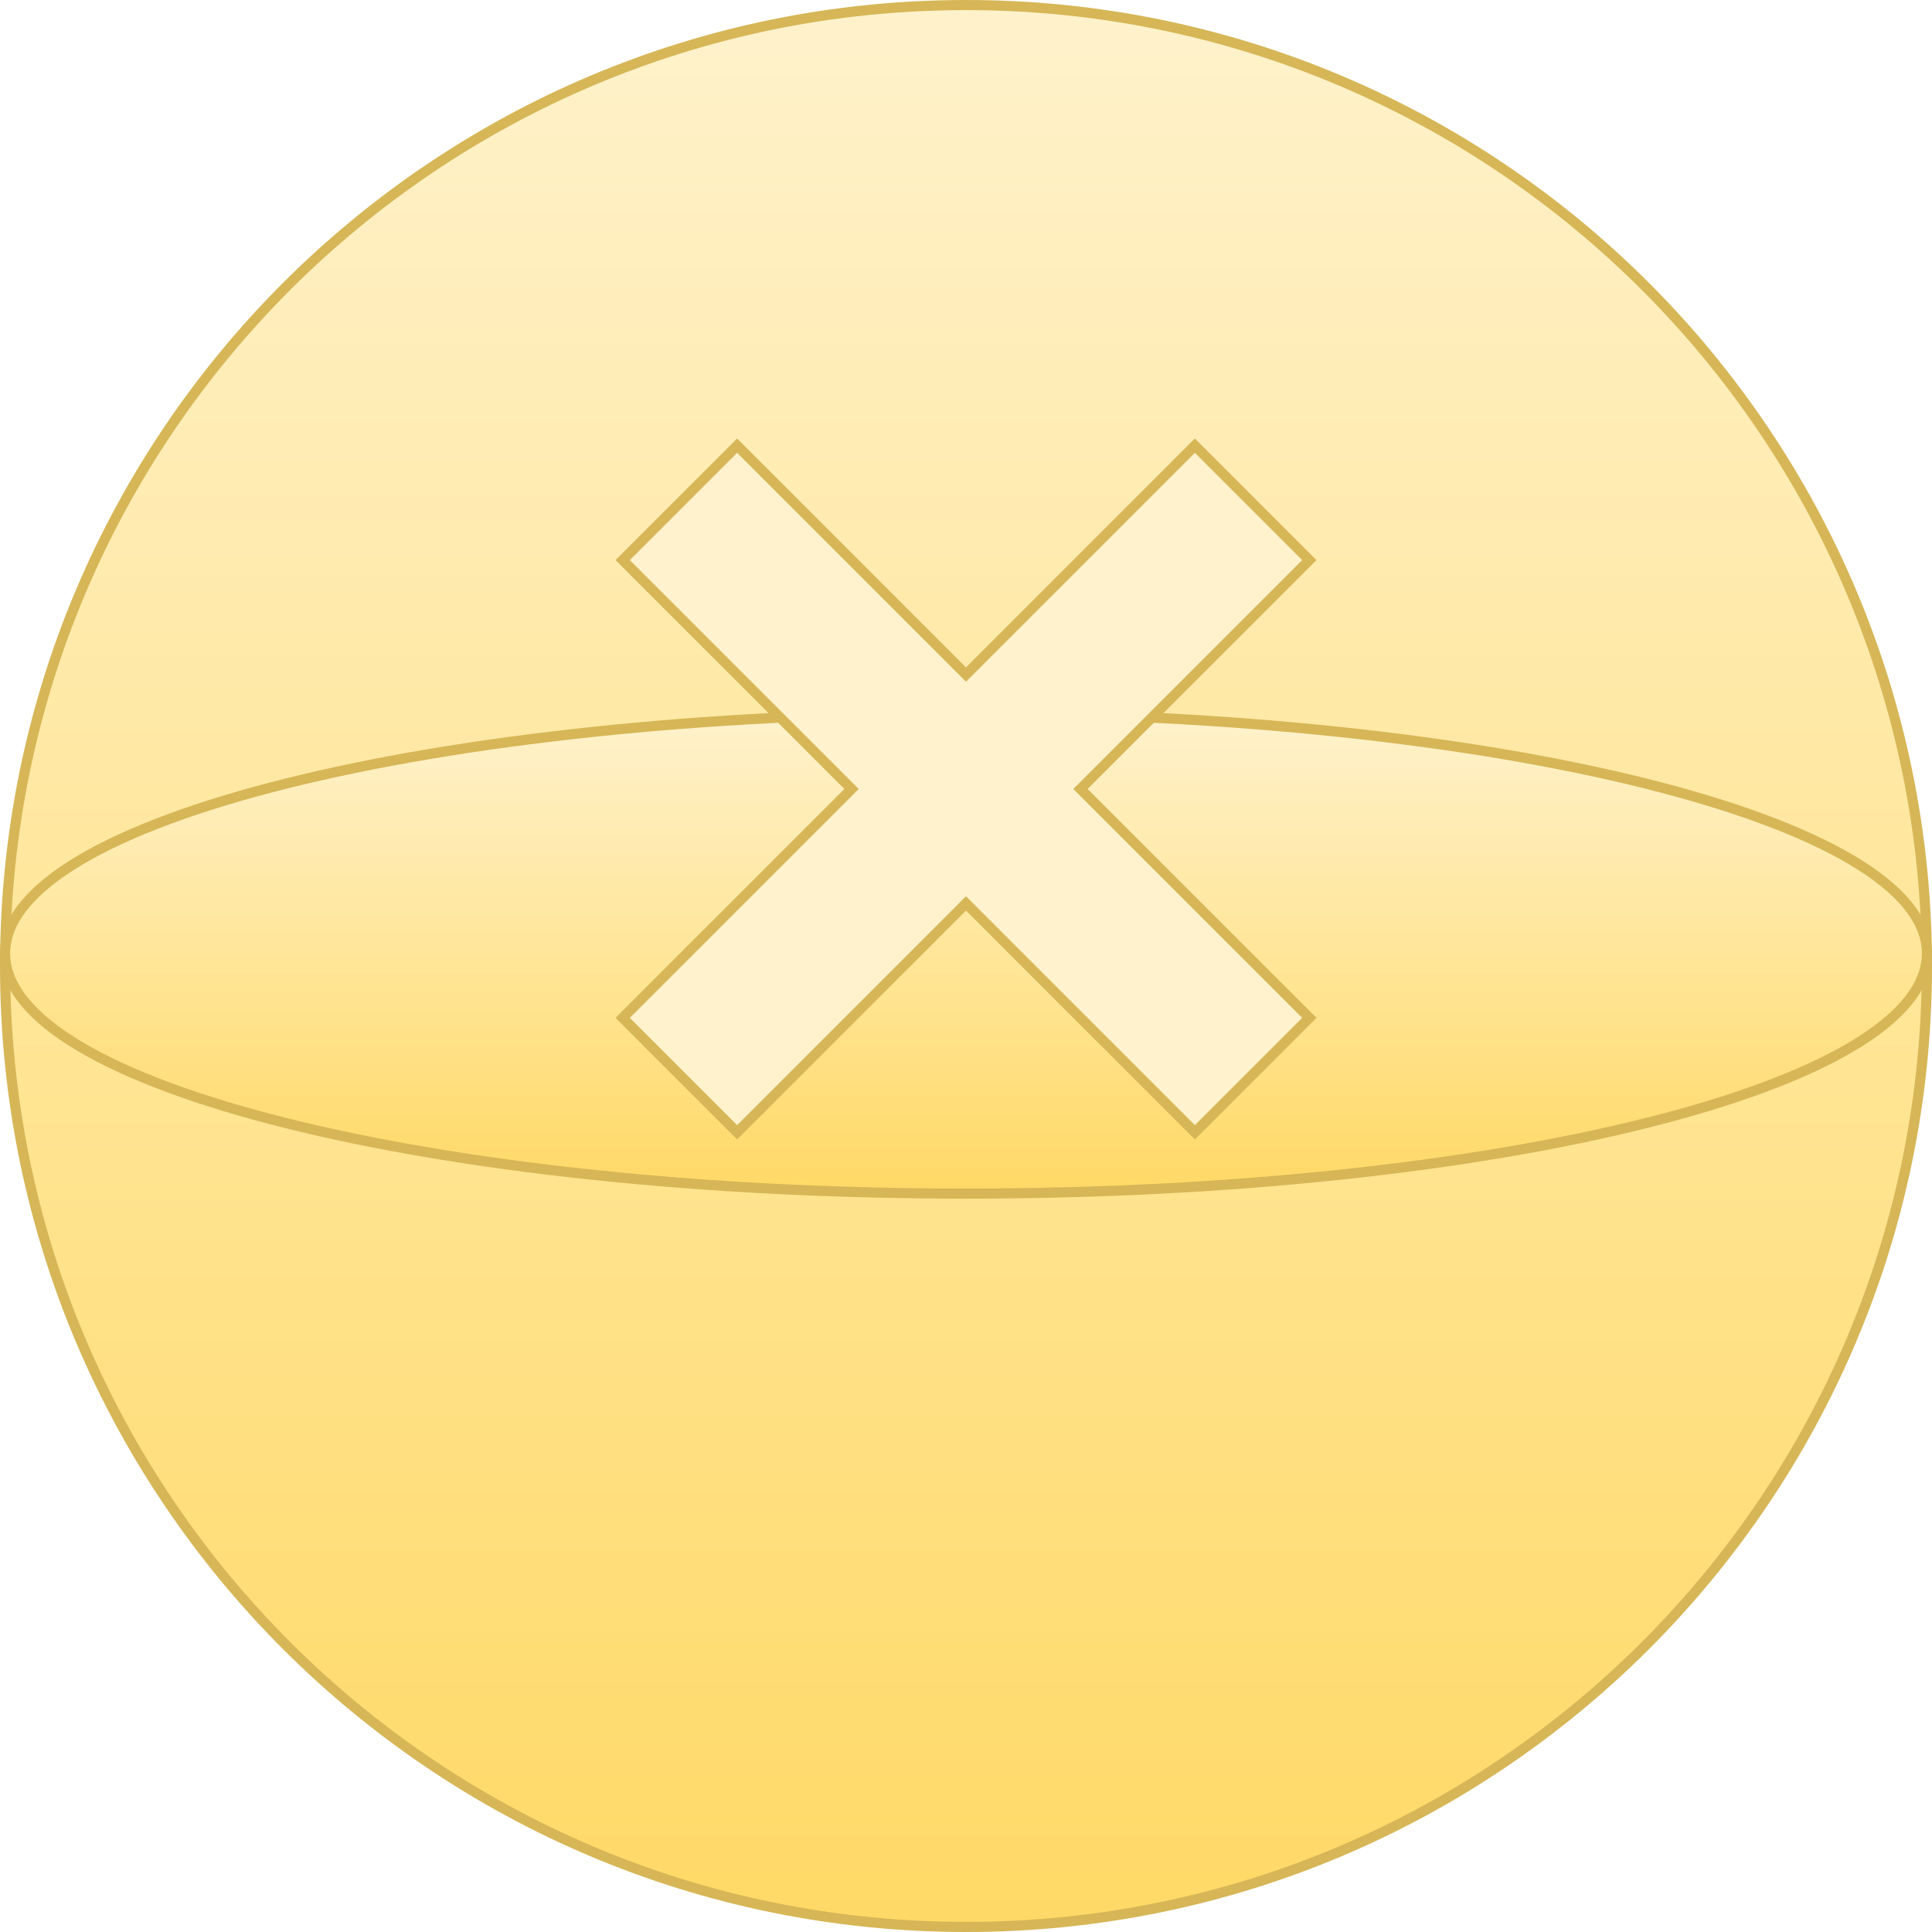
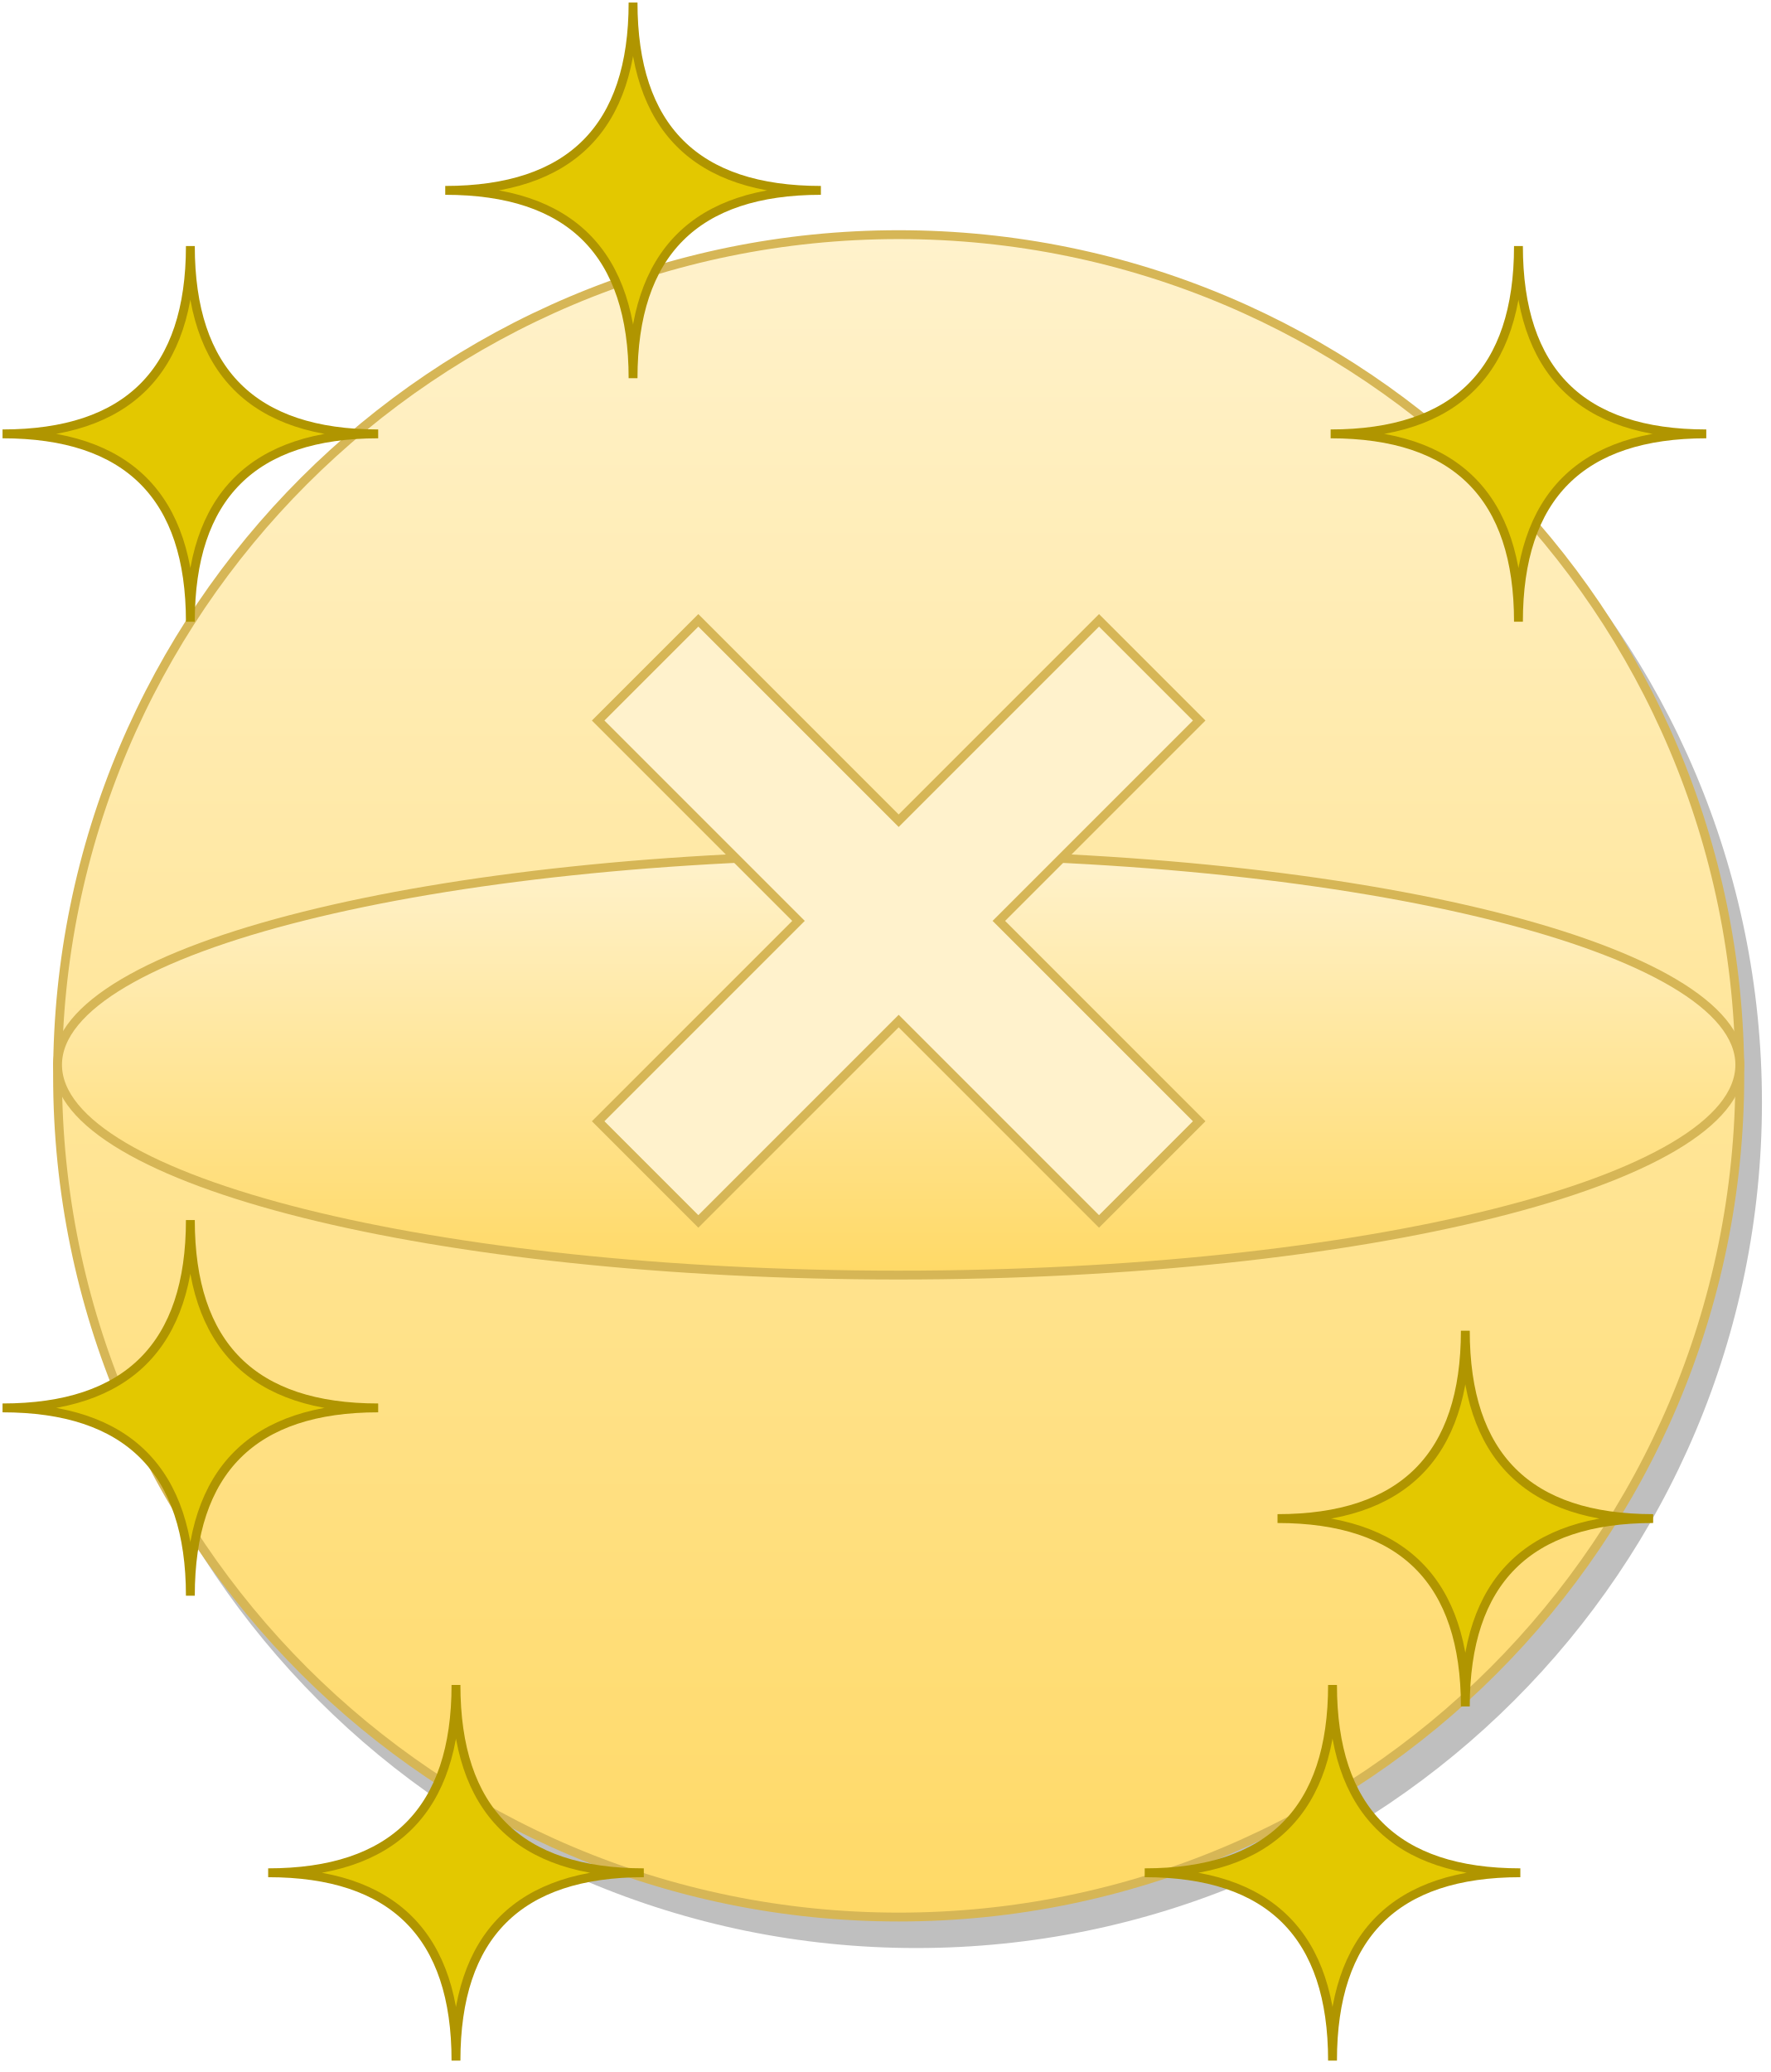
- <svg xmlns="http://www.w3.org/2000/svg" version="1.1" width="191px" height="191px" viewBox="-0.5 -0.5 191 191" content="&lt;mxfile host=&quot;app.diagrams.net&quot; modified=&quot;2023-02-01T14:46:21.077Z&quot; agent=&quot;5.0 (Macintosh; Intel Mac OS X 10_15_7) AppleWebKit/537.36 (KHTML, like Gecko) Chrome/109.0.0.0 Safari/537.36&quot; etag=&quot;JNI5YKjizP7w8jda7FL5&quot; version=&quot;20.0.4&quot; type=&quot;device&quot; pages=&quot;2&quot;&gt;&lt;diagram id=&quot;rjqoV1BqjY0svaJ3a4wY&quot; name=&quot;blue&quot;&gt;zZVNb6MwEIZ/DceuMA6BXJt+XXYPzUpV9+bgAayaDDJOgf76nRQTYEmUVtpq94Jm3hmPPQ+D8fi6aO6NKPPvKEF7gS8bj994QRBHET0PQtsJS8Y7ITNKdhIbhI16Ayf6Tt0rCdUk0SJqq8qpmOBuB4mdaMIYrKdpKerprqXIYCZsEqHn6pOSNndtBdGgP4DK8n5ntlx1kUL0ya6TKhcS65HEbz2+Noi2s4pmDfrArufSrbs7Ez0ezMDOfmTBAq9+pQ/iDTc/w+bR3Lf8x/NV2FV5FXrvGnaHtW1PIDO4L10aGAvNKe5i26f783OxY7c0JYAFWNNSiivEuVvS/uHXA2+2clo+Zt2Lwr3j7Fh7wECGI/EJKsFlKlSFRpCc6zpXFjalSA6Rmj4C0nJb0IY3jExRld1cpqoB2vQ6VVqvUaN5L8SlgDhNSK+swRcYRZZJDNuUImfhjyGff71z8v+OLPuLZP8DkG5ko+Bb+LGZXYRfBHZxGSxdQOXBTAxW1WW8Bq2wCnfk0qlnuLdMytQ/hZv5EV/BV+B2VcJwemFEJ+jHJ+DHn59qcocb+j02+s3x298=&lt;/diagram&gt;&lt;diagram id=&quot;XWp6MGt95ReRCfYqYjzS&quot; name=&quot;gold&quot;&gt;zZVNc4IwEIZ/Dcd2hMiHx1atXjo9eGivkQTINLBMiAX99V0kCIw6asdOe3GSdz+SfXYNFpmm1ULRPHkFxqXljFhlkZnlOIHv428tbBvBs0kjxEqwRrI7YSV23Igjo24E48XAUQNILfKhGEKW8VAPNKoUlEO3COTw1JzG/EhYhVQeq++C6cSU5fidvuQiTtqTbW/SWFLaOptKioQyKHsSmVtkqgB0s0qrKZc1u5ZLE/dyxnq4mOKZvirgLfB5Vn4Ey8mTTRe7gMrswWT5onJjCjaX1duWQKxgkxs3rjSvTnGn69Z9dHwv+1AtTgmHlGu1RReTyPFNyLZFaPZlx9ueGC3ps25FanocH3J3GHBhSNxAxblMBbPgCOLmuUyE5quchrWlxD8BaolO8cCZjUta5M1cRqLieOhzJKScggS1T0SiKHLCEPVCK/jkPQvz1p7roSVWlAmkOYhiE6+2nW3MoAFnW3/clb+jTu5I/Z9DNqPuXznpY//R/SXo48vQ8eHK62WooCguo1egqRaQ4Xbs/qgVd8dtsrju4KEhB6o9/sEJ/MHtE4/b7mXf23qfRzL/Bg==&lt;/diagram&gt;&lt;/mxfile&gt;">
+ <svg xmlns="http://www.w3.org/2000/svg" version="1.1" width="200px" height="234px" viewBox="-0.5 -0.5 200 234" content="&lt;mxfile host=&quot;app.diagrams.net&quot; modified=&quot;2023-02-04T08:19:43.777Z&quot; agent=&quot;5.0 (Macintosh; Intel Mac OS X 10_15_7) AppleWebKit/537.36 (KHTML, like Gecko) Chrome/109.0.0.0 Safari/537.36&quot; etag=&quot;rCC4WQkldGyuSCnwqfTy&quot; version=&quot;20.8.16&quot; type=&quot;device&quot; pages=&quot;18&quot;&gt;&lt;diagram id=&quot;6k0z0LtdKyUJB5cvUbca&quot; name=&quot;DB&quot;&gt;3VjLctowFP0aLdOxMbblpUxM2mmyKZO2W4EVW42wqBCvfH0lW7IRr9CEdmhnGOb66Oq+dSwAwWC6vhN4Vj7wnDDQ8/I1CG5BrwdhqL41sGmAMIQNUAiaN5DfASP6QgzoGXRBczJ3FCXnTNKZC054VZGJdDAsBF+5ak+cuV5nuCB7wGiC2T76jeayNGn14g7/SGhRWs9+lDQrU2yVTSbzEud8tQUFGQgGgnPZSNP1gDBdO1uXZt/wyGobmCCVPGfDfQo/vzym8Ov3WZLPF15vOX64Mc2Yy41NmOQqf/PIhSx5wSvMsg5NBV9UOdFWPfXU6dxzPlOgr8AfRMqNaSZeSK6gUk6ZWSVVjnRr1GPFK9IgQ8qYMbmfmUl2zhdiQk6kY4ZNYlEQeUIvavR0rlsOTN3uCJ8SKTZKQRCGJV26s4DNSBWtXld1JZjC/0YTTNRLzBbGE8gCAHsADWpBfXwjoMAspZ5FUiOkVjlRsxkxlX46FkoqZF3SXeRGeTzH1qfbt+8FWQgSD8ADJiyS06Uzf9HPBTfrneTsmM9wdXDLGE+ei3o4byaccQECpCtfUUkxO2wyiwFSOSAtwAzAtnKqj40f17eC64AtunN23JOxKqkkoxmuJ3al2NE9BZjRolIyI0/y1NAviZBkfXJM7WpoqMZwrQ/N86pjLt/SUbnFWlbv4pOd/F/0Ep1JL/FV0Ut0jF5eObuvURBqaapvdSKr4/1FCjoZh9obpiC8iIXrOu1BvHPa4zNPu+/9qeMev+FFdskpeq2Pb9574kWmTQxGIzvHiRWGu+bQ0dhjkPRBmmon2u3w8cv9tQ1bmFzdsNlfCFvTRtYfdEH3hyZL9Ls98VtKsT2xc9myDVQ3Yk+1JcJTXVQzc2fedt4361m9BQ19K/WPhNJeWkKAMpCgQwk31hNrHdlw21CGbpTKoA0XBtdTC5BBraCal0UgCbXToyH5WqGxaRL369giABFIb+sh8EF6LKlzqtrXCnDQNajjhX+lUH1dAYjsxqxmnSFAoUWg1UmP68TvqOoOsSkCki57zaXgz2TQXOHtFe5J3d92oB2W02RG1Q93ZOApzfP6QnmILF06vQBB9gKXIANvnyD74YUIUj12/xvUa1t/vgTZLw==&lt;/diagram&gt;&lt;diagram id=&quot;XWp6MGt95ReRCfYqYjzS&quot; name=&quot;gold&quot;&gt;7Zhbb5swGIZ/TS47BRzAXC5p11baQVukreudAwasOZgZZ5D++plgA15oQyfSg5pcRPb7+YDf57M5TMBiXV5ylCWfWIjpxJ6G5QScT2wbQkf+V8K2FhwH1kLMSVhLVissyR1W4lSpGxLi3GgoGKOCZKYYsDTFgTA0xDkrzGYRo+asGYrxnrAMEN1Xf5BQJGpZttfqV5jEiZ7Zcv06ska6sVpJnqCQFR0JXEzAgjMm6tK6XGBaead9qft9uCfaXBjHqRjU4Qv0cFrcwCv/vYUu7yCi6Zka5Q+iG7VgdbFiqx2IOdtk+5PpnpgLXPahQCs9QrtamSWYrbHgW9lO9bI9ZdBWW6jqReu35Sst6XhtT5WIFOO4Gbu1QRaUE49wxT7sihxFpqCszIuECLzMUFBFCrkJpJaItZzw3JJFlGd1XkakxHLSeUQoXTDK+G4gEEWRHQRSzwVnv3AnEror13FlJOYoJNJ4o1fou1Wsyapqrh5KD0H/F90+okMIGnF0BGBEBOM6PrrJKu+9gWk/8945RzJ9dth0mW9ZVQw4y/PD1nMmkCAsldWZ818oRre71Dci49QBjasd/2GP/XCEjIfXtz+LW/xtvvqcXtPvvz/6X/0hR7E2Py+ICJJHuX/WZz8GAZSHaI/986nv7CIRM3bBdPdrsPSc/sNI3b8LejCAHgzgWBgGHDxvAINlPTsI522D0KM45tPRs2NxT1iqLrOZgcUC+3fvJ8XinbB07NVUep6pnpQKPFGputj+y8Iy4P3u1WF5eF/Y5sbwjwZAVttPGrtY57sQuPgL&lt;/diagram&gt;&lt;diagram id=&quot;lGsL9giuVpwTiS2bFU5e&quot; name=&quot;silver&quot;&gt;5ZjNbqMwFIWfJsuOAEOA5SRN2mrUFVW7dsCAW8DIOAX69GPADhCYCRklkyoBCdnn+gefz+ZKzMAyLh4oTMNn4qFopileMQP3M02zLIM/K6FsBMOwGiGg2GsktRUc/IWEqAh1iz2U9RoyQiKG077okiRBLutpkFKS95v5JOrPmsIADQTHhdFQfcMeC8WyNLPVHxEOQjmzOrebSAxlY7GSLIQeyTsSWM3AkhLCmlJcLFFUeSd9afqt/xDdvRhFCZvSoXxJHl9/OqsyfCebV3UdvG2MOzHKJ4y2YsHiZVkpHQgo2abDyWRPRBkqxlDAjRyhXS3fJYjEiNGStxO9NFMYVEoLRT1v/VZtoYVdr6UIBeNgN3ZrAy8IJ45wRTvsCh+Fb0FeWeQhZshJoVtFcn4IuBaymE94r/IizNJmX/q4QHzShY+jaEkiQuuBgG9UN9czRskH6kTm9cUjAYUe5sZ3Ypv6rnrJXVXNNaT0V+j76IaILocAnBDBaR0/ucli35sTt71u/jDOZLp+2HS+39Kq6FKSZYetp4RBhknCq7rxTyh80sPQXOfAUMgE1fsagZ3bHS7WCBbrBCfB/vX1AhVcOtT7eKbB+ukzepryiZZQshwzNzyKyt0YFgRcS1HGsCwU26gje1iU+tphGckKg9xxREIYYwBGGIBzMZiQEK6bARcuzWBCRrguBrr27c7BEQniShioev8c6MMs/V8JGLdGgA/WJ2BdmMD85gjY9vciYN4cgb1MYJ8NAK+2fyTqWOe3Dlj9Bg==&lt;/diagram&gt;&lt;diagram id=&quot;CKwYreUDkkmWpArTMo3f&quot; name=&quot;bronze&quot;&gt;7ZhBb5swGIZ/DcdOYEOBa0K2XqpViqYdJxcMWIWYGqeQ/foZsAkWRKRSSDs1OUT2a/szfp/PGDDgOq9/MFSkjzTCmQHMqDZgYADgeY74b4RDJziO1wkJI1EnWUdhS/5iKZpS3ZMIl1pHTmnGSaGLId3tcMg1DTFGK71bTDN91gIleCRsQ5SN1d8k4qlcFnCP+gMmSapmtu79riVHqrNcSZmiiFYDCW4MuGaU8q6U12ucNd4pX7px30+09hfG8I6fMyB4rX/9fGFPf9IgeX3kDxua7O9klDeU7eWC5cXyg3IgYXRfyG6YcVxP+Y6eVXdzfF1Wv1qRJZjmmLOD6CIDAVcOOSgLZb06+m35UksHXgNTikgyTvrYRxtEQTrxDlfAvCsiikhBUVlVKeF4W6CwaanEJhBaynMxYWCJIiqLLi9jUmMx6SomWbamGWVtIBjHYQQ8oZec0Rc8aIlc/1ksEa4ShiIi3NRGIadt67OqmeskpSGN03kwRjSHoBcvjgBeEMFlHb+4yTLv3TPT3na/OQuZbs+bLvKtaIoho2U5bz2jHHFCd6JqOxMoTARNNIViFbhma3dMNQxm+1sCQ60OKO1uBHu3B1y8CSzeUjvBOR9KWREepu+icjeFBcPQ6+4uIyym71wXi9odExjgBAa4FIb7G4b2cP5wEO7XBqGiOPpT04dj8W5Ymii2rWGx4PhUvyoW/4ZlYK+iMvGsdVUq6hXni2OxgP/JuJzxPvy/cZnZGUDfGv5iBET1+LGjbRt8MYKbfw==&lt;/diagram&gt;&lt;diagram id=&quot;rjqoV1BqjY0svaJ3a4wY&quot; name=&quot;blue&quot;&gt;xZVNU4MwEIZ/Dcc6QEpLr63aXvQgzjh6S8kCGUOXCamAv94goRRBq6MdL0z23XxsnncBi6zSci1pltwgA2G5Nistcmm5ru97+lkLVSN4nt8IseSskZxOCPgrGNE26p4zyHsTFaJQPOuLIe52EKqeRqXEoj8tQtE/NaMxDIQgpGKoPnCmEnMtd97pG+Bx0p7szBZNJqXtZHOTPKEMiyOJXFlkJRFVM0rLFYiaXculWXf9SfZQmISd+s6CKU6eog19xeDeK+/kuiK3jxPjzgsVe3NhU6yqWgKxxH1mkeWhfkcHw8NNPS8gFZRj1tBtu2N3e901gCkoWel5ZhUhBlj1IS46/s7CaMkx+1akxvP4sHeHRQ8MmR9Qck9T0rvoltTBski4giCjYZ0p9EuhtUSlwpCjedb0acRL0IcuIy7ECgXK940Io+BHYc1bSXyGo8ws9GEbnXbiS6M/2jO04f8wO3+I+RdU7XNQNc08dy+873Xz1DsT5elpyhpFVg9DiXl+mrVERRXHnQ511QP2W4exyB5j79hzsoCzd3TZ/nr635X5iBX+iBP+z/tdh92H/T139HckV28=&lt;/diagram&gt;&lt;diagram id=&quot;fC48v9V5CZhPpXk4-Rxh&quot; name=&quot;violet&quot;&gt;xZVNc5swEIZ/Dcd2DOLL19hOe/H04E5zVmEBjQWrEXLA/fVdjAgQnDqeaVoOjPTuald6dhEO25TtF81VsccUpOOt0tZhW8fz4jigdyeceyEI4l7ItUh7yR2Fg/gFVlxZ9SRSqGeOBlEaoeZiglUFiZlpXGts5m4ZynlWxXNYCIeEy6X6JFJT2GN50ah/BZEXQ2Y3XPeWkg/O9iR1wVNsJhLbOWyjEU0/KtsNyI7dwKVf9/iG9WVjGirzngXPsA382D8+ft8X6ps67n7snz7ZKM9cnuyB7WbNeSCQazypZbJhJWgD7bVS8J9DhPG01CWAJRh9Jj+7ijEL6Pxq3oy83bXViinrQeS2xvlL7BEDDSyJO6h4t6lQFGpBmjw0hTBwUDzpLA19BKQVpqSEW5eGvFZ9X2aiBUr6kAkpNyhRXwKxKAxXMSe9NhqPMLH4zNsGUWcZOqeLl2FlJk7Z5SF9WaE/Fvx12Zbl+X/42V/Efz/tfwbY9nvkfQ7e1/B+8EHA/dvAqQdVN0w01vVt7BoNNwIrmtKuF2UANw0gulaGdRgxHn4E7nb4Ac1vm+gK/fgK/Pj+bqfpeL1fbJN/JNv9Bg==&lt;/diagram&gt;&lt;diagram id=&quot;aSIvXRFUzzWETJZab6ju&quot; name=&quot;red&quot;&gt;zZVRb5swEMc/DY+bCA6J+9im2SZNnbRG06S9OfYB3gyHjDPIPv2OYAqUdGmlVRsPyP6dfbb//8MEbJM3760osztUYIIoVE3AboMo4jymdwuOHYhj3oHUatWhxQB2+hd4GHp60AqqyUCHaJwup1BiUYB0EyasxXo6LEEzXbUUKczATgozp1+1cpk/VrQe+AfQadavvFhddZFc9IP9SapMKKxHiG0DtrGIrmvlzQZMq12vSzfv3RPRh41ZKNxzJnyT91+293yPn1DcqeT68/ePhzc+y09hDv7AfrPu2CuQWjyU88X6mWAdNOesEPs+w3BaqhLAHJw90jg/izEv0PFRvx70Xlx5lo217qHwHqcPuQcZqOGVeIEq0WVVKAuVIHVu6kw72JVCtpGaPgJimctpwdsFNUVVdnWZ6AZo0ZtEG7NBg/aUiCkehmtGvHIWf8Aoch2H4TJsZ2DhRjw5PcTnpvzR48dOzR35d4qzv6j4fyywL/F19DZ+Xo0v41cSfHlZcLqwyrYpLVbVZdktOuE0FtSlXc9sSLgEKc/ZsOfxMm5tSK1QGiZWgFjtV6vXsKLp/0fTy2d9xhl+xhj+8i+BusNtf4qNfpls+xs=&lt;/diagram&gt;&lt;diagram id=&quot;frNSnTapbKEbRqevmbv5&quot; name=&quot;capsule-system&quot;&gt;3Zldc6IwFIZ/jZftQAIIt7Xd7s5sp93xYvc2QoSMSJgYK/bXbwJBTaSjnVFiwRmFN+HreU8OOTiCk2X1zFCZvdAE5yPgJNUIPo4ACENffEth2wiBq4SUkaSR3L0wJR9YiY5S1yTBK60jpzTnpNTFmBYFjrmmIcboRu82p7l+1hKl+EiYxig/Vv+ShGfqtsB4r//EJM3aM7tB1LQsUdtZ3ckqQwndHEjwaQQnjFLerC2rCc4lu5ZLs9+PT1p3F8Zwwc/ZIRUsf1XRn+wuQ28fby9O/O/hDjZHeUf5Wt2wuli+bQmI6y7laryeiZ+HTUY4npYoltpGeC60jC9zseWK1RldFwlOfs92AooXKZPq65rnpMBKTxBbvIrDEC4jw7l3fF0EtSp7MsoRJ7SQgtjccZRtc5LnE5pTVl8rnPvyI3Va8AO9WeTOnNEFPmgJ6kW0HONUhN8x47g6kBTeZ0yXmLOt6KJaoa+sVrEO2yDe7CPHDZWWHUZNuyNS0Zrujr03VKwoT7/gr3faX9Y4poCesNfgjWEcOk4X1wcn8usWwwmnXi7EOzJ4ex28QQdv71q4g9O4xVFE7jpjJN1unIMI3Psa+Q7wIPKPwYPwWuTBBcmjVdk8SuakkgNDt0JHW1CZ0cwc9VW7LjEYXH0wBB2WBB1jYSde3JJxb5Z8hjtlKCFYQz6rP9ceIR7UzfDAsRten4kp7MWLzifBpF4Ml9SwucJD17WNOhou6tBA7VtG3aa8AbL23BsLa9cdLmszhUDbrPuZzVjJIZ7BOrTN+owS+Juy9hyDdWSb9Rnl6HdlbeYQ63HtD5e1MbsG1vP1Jev+22INx57O2vo8pJ+y0kpcG/Nr0PH+sF/Wwy0bffPZOLbNerh1o2e8p7Vey7TnHyLrsc7a9jQEDLdshLeGerhV4+796dVRi839X7J128H/2vDpPw==&lt;/diagram&gt;&lt;diagram id=&quot;m3NwgbQZKI16jDIMOSJP&quot; name=&quot;squid&quot;&gt;7ZhBk5sgGIZ/jcc4AlHjsZtutjM72Z02ne5Ob1SJ0hJxCdZsf30xYtSoiRcz2ZlwcOQFPuR9AEUDzTe7B4GTaMkDwgxoBTsDfTYgdKCrrrnwXgj2TAuhoEEhgUpY0X9Ei5ZWUxqQbaOi5JxJmjRFn8cx8WVDw0LwrFltzVmz1wSHpCWsfMza6gsNZFSos3JYuf6F0DAqewaOV5RscFlZj2Qb4YBnNQndG2guOJfF3WY3Jyz3rvSlaLfoKT08mCCxHNLAdz59e/GfcDhhT4/Ln8uUZT8mOspfzFI9YP2w8r10IBQ8TQx0d3h+oDLtzstIREiy60KDf5URq9GrWUP4hkjxrurpVtCbFu30jAGONjCr/AelqVHdewhNW5PX1MND9MoYdaO96fZpQR4f3ogL0q9vi1fx/Xf0LJ+H+CQFxXGY5+6yiEqySrCfF2VqXSgtkhumzVtTxuaccbFviBZwAS1L6YJLLCmPlTzxcmErBf9Dyqoxj/Pgax7LWuv1Pild2SwxjUmuF9HSOCCB7vMMvZOT4xhpPzq7QW5S5mvk3E5w1kjY4HlsTZuugtxFWCGnwcqGpud6tdQiZ3eQc8cCh27gehcZMpvLDFjtZda5P461Odo3WH2w3Nm1wXJvsPpgOZYJvOuiNbvR6qM1Babjtd9Y10LOO09ORVHHmAEfjDU6ezjHfo+2IIA59awqgdYnw6xWCluGI9A2HHojGV6eGD+048g65/jpj7TLOj7gVDTYcbxNivP7mu7y3ex4qyrSJSf/1PROoHDMjtMNcDp2GGcs+wecbj6u/VN4/DIe1XKVrX7F7Mtq/7PQ/X8=&lt;/diagram&gt;&lt;diagram id=&quot;usMbrqfgOCgkokWfYSIB&quot; name=&quot;octpus&quot;&gt;5Zddb5swFIZ/DZeJDA5ft6NpKlXVJmXtpN25wQS3xkbGBbJfPxPsxJRNaiXSItUXkf2eY4Of17EODkyKdiNQmd/xFFPHA2nrwCvH8/wgUr+dcNACdHthL0jaS5awJX+wFoFWX0iKq0Gi5JxKUg7FHWcM7+RAQ0LwZpiWcTp8aon2eCRsd4iO1V8klXmvRl541m8w2efmyW4Q95ECmWS9kypHKW8sCa4dmAjOZd8r2gTTjp3h0s+7/k/09GICM/mWCUkdP/5k6w2l8KGWj9/Z74guYL9KjeiL3rB+WXkwBNQqCrYafGtyIvG2RLsu0ii7lZbLgqqRq7oZoTThlIvjPBggALJM6ZUU/BmbCOOsWyvjTFrJ2bF1yYZSt+J4i3rXNRYSt5akt7zBvMBSHFSKjq4CjV+fP8+Mm7ObvpZyy0ioNaTPz/608hmx6mjK7yC+mhtxwSWShDMlL2JwCQuimVngfzkLfHdmFgQztuAiBsCZGeDNzYATcTDRrRO+Ig7GxF3wD+TxBMjxw/bp7vY+rO5/8Oj2BtaLA164EyK3juvxwlDlj0SEYTEdQN97BRCCpQ+sBkc8TW1n4/TiC+Gc8gR/AM5VFI9xfi7BKYs/VJV9+Z2RFqfjS6Fvlzqp0KA8wYXLMBz/34MxXaNNTnfKQu9T6QKwDD+QrhqeP4qOMevLEq7/Ag==&lt;/diagram&gt;&lt;diagram id=&quot;QB3M6GfYnl5YMvyWWD5f&quot; name=&quot;arrow&quot;&gt;7ZZdT4MwFIZ/DZcaCgPc7Tadxhiz7EJv6yjQWHqwnMnmr7eMYodMnRfExKwXpH17Tj/e5zTB8af5Zq5okd1BzITjufHG8WeO511cBPpbC9tGCIkRUsXjRiJWWPI3ZkTXqGses7ITiAACedEVVyAlW2FHo0pB1Q1LQHR3LWjKesJyRUVffeAxZuZaXmT1a8bTrN2ZhONmJqdtsLlJmdEYqj3Jv3T8qQLAppdvpkzU3rW+NHlXX8x+HEwxicck3KdPj9kctzc3uJBwWy7Ey/yMeM0yr1SszY3NaXHbWpAqWBeOP1GAFDlIrY5dPe4fwJzplSlkm0N46FO7qHVAVw6DnKHa6jiT5Y1HTZ6pGhIaEyvLgLTGZvv+e+45iVzbzHWoKYP0YyvrlO4Ys35h3BG+oeJUpvVoUmUc2bKgq3qq0g9FaxnmescZ0d2ECzEFAWqX6Det63hteIkKnlkbKEHWSycgcS832TWta8eRcsmUSe7T+r4gPjP8klXQRxMdJjMQCv9nFLqCZcxiY/d/phF13o0X9NgEB9hEQ6EZndB8C6OVOg9lPBCM4ATDwojCv4URnmBYGAEZCoYe2j+s3dzeb6p/+Q4=&lt;/diagram&gt;&lt;diagram id=&quot;3xQTPuoYSrTo2qTkkmU3&quot; name=&quot;object&quot;&gt;7Zhdk5owFIZ/jZcykPB5q7utu7Pt7tR2t3edABFSI2FirNpf3wBBQUCd6eLYjlxo8iYk4X3O4SMDOF5sPnKUxp9YiOkA6OFmAO8GAFi2K38zYasEaBRCxElYSBVhSn5jJepKXZEQL2sdBWNUkLQuBixJcCBqGuKcrevdZozWZ01RhBvCNEC0qb6RUMSF6gJnr08wieJyZsP2ipYFKjurK1nGKGTrigTvB3DMGRNFabEZY5p5V/pSnPeho3W3MI4Tcc4Jd84L+fkZBQbePq0evhHT/C6GapRfiK7UBavFim3pQMTZKh3A0W79hqxILQlxqGoh4dJ7whJZTxjPLnw0oyR9lXVdltUkmAu8aaOG/HIyvXlVxs4rGWOYLbDgW9lFDQRcT4OOVZymYsywXM0GSlvvqRnQ1ko5rkKDSkQqWKLdNHs/ZUFZ2m7v9MujT56Wb/78geKXR/jj62R+jr3S1jQrBitf/o3WMRF4mqIg09YypaQWiwVVTvuF70/+TkDBPMppPK8EJQkukSA+f5bDEJGZomu6VRdBrjZR1igv51gEsYI4I5SOGWU8XzeUE7shzDoJzua40gKgaVrhQQhk5YkatjMcqti7w7UzFmAtCoaGqzltQdAWAZb+9xHQumJwOgIEJyiJ6Bn0DxDYpmO7To5QIJV+Q09vMElYFhajGUtE5exZfkhdJqFAMnK4QnUkIPoiB+oJPGxJXkdvwQb6wgZPY6vbdBXkLsIK2jVWFtA8x6scDXJWCzmnL3DmDVxnkkHt4DmpN9MMtKXZOzweW9dr3WB1wXLca4Nl32B1wbLlm5R3XbScG60uWqah2V7ziXUt5NzT5OQo8vv3jBfGCp0czqHfvSWEoZmevj+MxiuDW2kFDcPLTYKq4cDryXDvPzAc6qcMP/6OdlHDy72dd3EcLdNi32dGNjhs3qmK45Kxb2reERT7LYjqR6ndcoOx+7L/jF2Jf9d+Exw+i3u1XFb3W3h5W2UfFN7/AQ==&lt;/diagram&gt;&lt;diagram id=&quot;2MaA9xtxJkHVv_CKqx4-&quot; name=&quot;sticker&quot;&gt;1ZZNb5wwEIZ/DceVFhxY9thsNqlSVTmslEa9ec0A1hpMzFDY/voOYL7yIbWHVRoOMH5mbMbzDjIO22XNneFF+l1HoBxvHTUOu3E8z98GdG/B2QI/7EFiZNQjdwIH+RssXFtayQjKRSBqrVAWSyh0noPABePG6HoZFmu1fGvBE3gFDoKr1/SHjDDtaehtJv4VZJIOb3aDbe/J+BBsd1KmPNL1DLG9w3ZGa+ytrNmBams31KWfd/uOd0zMQI5/MwHvqn319PQg729+rlbRt8fH26uVa9X4xVVld2yzxfNQAkq8aM3CaAEl1fO6TiXCoeCixTXpTizFTNHIJfPIxSkxusqjhwqVzMHyDkGbzppGYz1aV3kCFKn1GI0cpc7tMJZK7bTSpkuHxbGgq52DRp9g5mEB2zJa/truCQxC82613FED6l3QGaA5U4id4K2tbLZvx4aspy5wQ8vSWQf4lnHbeMm49KQNGVaef5Fq8+mkEhEcw+PFpfJeSMU+XKrg00kV0xWGF5eKXS2l8j9cKv8NqQKFbYU0bWquWfBc6cGxKruj6gsFuGHRdOUZ/GQl7fOAUpzADOtRfv2Svfd/7wghwI/ji3eE/+Lj3VyuI2g4Hbedb/bPwvZ/AA==&lt;/diagram&gt;&lt;diagram id=&quot;t7X5j63cYOSPMedAto4Y&quot; name=&quot;plate-label&quot;&gt;jZNRb4MgEMc/DY9rVGarj9N2bZPtpU22ZG9UUNhQDOK0+/SDglrTNdmLufsd3HF3fwFMy34rUU1fBSYcBB7uAVyDIAjjpf4acHYgjCwoJMMW+RM4sh/ioOdoyzBpZgeVEFyxeg4zUVUkUzOGpBTd/Fgu+LxqjQpyA44Z4rf0nWFFLY2C1cR3hBV0qOwvYxsp0XDYddJQhEV3heAGwFQKoaxV9inhZnbDXOy95zvR8WGSVOo/F7aHt4/1asew3OdxUx4+n/bxQ2izfCPeuobBBoIIgiT5w7B9qPMwnI4yRY41yozf6f0DmFBVcu352tQd1yZS9oXRxuKEGpYtpF5TijgXrX52chEK9IxlFOKH2jqJtsIEv5yGRNIC7Xk2rR3kpcYXURl1kVxUyknIj4zPOE8FF1IDTHLUclPStUykIv3dWfrjhrSyiSiJkmd9xF0IHt1SnapHuXaTRnzPMXqlj6VjyMmyGFNPm9OGW97gTiK5xK7+NLj5BQ==&lt;/diagram&gt;&lt;diagram id=&quot;GAPbxsEe4fEeDz1kfos5&quot; name=&quot;no-image&quot;&gt;jZNLb4MwDMc/DcdJhQjWXsu6tXtdetg5JYZkSzAK6YB++oUmvFRVWpBQ/LOdx99OQFLVvmha8Q9kIINoxdqAPAVRFG8S++9B50G8dqDQgjkUTuAoLuDhytOzYFAvAg2iNKJawgzLEjKzYFRrbJZhOcrlrhUt4AYcMypv6Zdghju6jh4nvgdR8GHnMNk4j6JDsL9JzSnDZobILiCpRjRuptoUZK/doIvLe77jHQ+moTT/SdjrEz28v3bqLd5d2HfVnhL24Ff5pfLsL/yJ1j6oXhZ3bNMNWjRcGDhWNOvtxpY7IFtulLRWaKe0rlwFctGC3XSbCylTlKiv6SSP+6/nWJoZd8Py2mj8gZknuQ7r8acEbaC9e/1wFNU2I6ACozsb4hPGOvhGHDusmZXVIz6r6MCob6RiXHnS2k683IM5lfXqm70NsvsD&lt;/diagram&gt;&lt;diagram id=&quot;mJ2LUiBkM_eHmZ8F3_WN&quot; name=&quot;gear-power-10&quot;&gt;7ZlNj5swEIZ/DcdE2E6AHJNsulXVSq1yaNXLygEHrDWxF5yG9NfXBjvhIym7UisqlRw28Hr8MfMMeDZ20DotHjMskk88IsyBblQ46MGBMAjm6q8WzpUA/GBWKXFGI6NdhS39SYzoGvVII5I3DCXnTFLRFEN+OJBQNjScZfzUNNtz1pxV4Jh0hG2IWVf9SiOZGL+gf9XfExondmbgLaqWFFtj40me4IifahLaOGidcS6rq7RYE6aDZ+NS9Xt3p/WysIwc5Gs6fEmXgvnL1UIcv2186n3/8PI4sX78wOxoPDarlWcbgjjjR2HMSCZJcSvweGfN3e7CwMVdlSeEp0RmZ2ViB1qYLiZHJoG5P10DjjyTSEkt2MgzhthAji9jX+OgLkwo3hAWAPrDomNBVaJ8xDvCPvOcSsoPqmnHpeSpg1bWYMlorBskF0pNZKqW8gDUpcoIoQdLi1g/PNMdzmk4DZ4Epwf5lEucKaM9ZWzNGc/KWdEOh0GEdGeZ8WdSa4FoNptH1bBVouk57nKr8/lNatyn5nUpAdftUrqIf5zSbITUBwk2Hy00OLNXvG/+c2ZBE9nwjxmAI7MeZrMms8XgzIIR2T1kthKFg0MC85FSz4MFWxuYPzw0b4TWV3W0trALjAGpjXVHL7XWJgaGLxbBuI31UnNb1P6BenExUuuh5rWgDV8wwvEXj95aZN6iNnwxYiGN1O5TA01qcPhiBKKRWt+25reoDV+MwPHnxl5qqEVt+GIE3vp3zWNSR5ErX/UBhg2X93LUhzEqPmhffupSDbMV9QCTvDyyWioDBEVRml47ebH+LvQrqJpT+VBNW7V0Ekh5REWublanhEqyFTjULSeVC808wbmojrv2tCAdwvkzkaEOuNvNFjJXlb5rll/Tjcs3smil3pllj6rFnoOhv/rabh0KAQCn804y+TdOhaz2hlRSt9dzuLKtdpqJNr8A&lt;/diagram&gt;&lt;diagram id=&quot;jB2eO8_P4vLEMmmfr5sp&quot; name=&quot;画面&quot;&gt;7VjRbtowFP0atKdNcZwEeCy02ypRqRsPlfZSmcTEFk6MbFOgX7/r4ECCoWs1oNpUiqr4+Nqxzzlc56aDh8XqmyJzdiczKjphkK06+LoThr1eDP8tsN4ACXJArni2gdAOGPNn6sDAoQueUd0KNFIKw+dtMJVlSVPTwohSctkOm0rRvuuc5NQDxikRPvrAM8PctsLuDv9Oec7qO6Okv+kpSB3sdqIZyeSyAeGbDh4qKc3mqlgNqbDc1bxsxn090rtdmKKlec2ARDGFhsXtr+cfd48KP2mSB5/dLE9ELNyG3WLNumZAyUWZUTtJ0MGDJeOGjucktb1LkBwwZgoBLQSXbjqqDF0dXSfa7h5cQ2VBjVpDSD2g6whzjum55nJHf1xjrEF93HcgcZLn26l3rMCFI+YNJIUnJmnKhRhKIVU1Fk9j+2dxWZoGvvkAro2SM9roSarPaeiOgrBFNw58vsHVPt8oOBff2OM7FTydvUA6uogz46jtTIx9qroHnInPRVTkETXi2ng86SUvBCmps9jY9VinpoyLbETWcmHXqg1JZ3VrwKTizxBPagqhWxmXonHQihjbkW5ORTXE3Ne0oj3ojqxagSOiTb0aKQSZaz6p1mcHFkTlvBxIY2RxsQy0FczpHCXRl9hTOkoOSI3Cc2kde1rfGloAgjy9YefGSxul3BigkXscRATPS2gKOrXDLHUcDsArBxc8y+zMAw2c8zIfVWHX0Q756fZvIQnDp6I65xgMpDDDYC55aSo+4gF8gaFhAITGsNYhtNGuDV8briANlrB8wivBKDhkSa1LBkoaYshk699TmOH4T8t3yDZJvs4OZ/vlJ8fc4B9NH244txuS93ZD95gb8IcbLu6G/nu7oee5gVGSUXXMCw1O3mqLFIiCiV8wxiER2g/LZziwEfI1uKgEfU+CKdR5/7ME0Z4EyXtLUN+/oYGGZCFLT4NLlxH7bg2jAxVXeFGu/NcAmsyox5RmZG4vF4W4So1sum5EJlTcS80Nl9Z9E/fI7tnSyD1GodgQvATH1y9wTpUUenvVWuQ/w6NDj/DxuVj269oHRswnbW82sTXXW7NDRqdkIcw/kSC8HN09cE5etHpGfvkMlbJJ2d9liGMSnYBD3P1z5jhRkoXm7tVk1dd4v4tvfgM=&lt;/diagram&gt;&lt;diagram id=&quot;WMMf8xZLfzmWLqao44z-&quot; name=&quot;coin&quot;&gt;5Zddb9owFIZ/DZdMjo3zcQulq1SxSUPbpN25sZNYNTZyDIT9+jnEJkkDK5XKtI1cRPF7/HXe59hSRmi2qj5qsi4WijIxgoBWI3Q3gjAG2L5rYd8IGCeNkGtOGylohSX/yZwInLrhlJW9jkYpYfi6L6ZKSpaanka0Vrt+t0yJ/qprkrOBsEyJGKrfOTWFSwtGrf7AeF74lYPQ5bcivrPLpCwIVbuOhOYjNNNKmeZrVc2YqL3zvjTj7s9EjxvTTJpLBjxW5XL56cviQSeBLB5Tsf08G7tZtkRsXMJus2bvHbCzWLNtY7oruGHLNUnryM7itlphVsK2AvtJynVDIOMVs4tOMy7ETAmlDxOhe/sAYPXSaPXMOhEaPoU4tJFcE8ptPp1YltEkrGNup0wbVp21IDgaawuSqRUzem+7uAHIs3DFCIFr71q0Qey0oovVi8SVU36cu3XcfjjT3wAA/jsAmlH+FOB3QoJwH0mAh0jwKST4HZA8f9vOiwjGP6RZ0AlIvk4VuuRM5FptavO1MsRwJa0KfueHu53Ik58AvNknHPR9gpOhT/CUTxB8CCLQPvBKtl1QyUZzInNxQSm/qNwsyaJDRXcMHyfDUpZK1pNbuw3hkunXuHT9P18LZ6F4Bo7JGA5rNzqN5EoM0OsMbOVKWnt58Pm/wPDiCsFoQOHUBRJdC8LkJiH4LB2EJB5A8KejdxSSK0HANwkhQn8VhPAmIUziPwTBNtvfh0Os8w+G5r8A&lt;/diagram&gt;&lt;/mxfile&gt;">
  <defs>
    <linearGradient x1="0%" y1="0%" x2="0%" y2="100%" id="mx-gradient-fff2cc-1-ffd966-1-s-0">
      <stop offset="0%" style="stop-color: rgb(255, 242, 204); stop-opacity: 1;" />
      <stop offset="100%" style="stop-color: rgb(255, 217, 102); stop-opacity: 1;" />
    </linearGradient>
  </defs>
  <g>
-     <ellipse cx="95" cy="95" rx="95" ry="95" fill="url(#mx-gradient-fff2cc-1-ffd966-1-s-0)" stroke="#d6b656" pointer-events="none" />
-     <ellipse cx="95" cy="93.75" rx="95" ry="23.75" fill="url(#mx-gradient-fff2cc-1-ffd966-1-s-0)" stroke="#d6b656" pointer-events="none" />
-     <path d="M 55 69.5 L 87 69.5 L 87 37.5 L 103 37.5 L 103 69.5 L 135 69.5 L 135 85.5 L 103 85.5 L 103 117.5 L 87 117.5 L 87 85.5 L 55 85.5 Z" fill="#fff2cc" stroke="#d6b656" stroke-miterlimit="10" transform="rotate(45,95,77.5)" pointer-events="none" />
+     <ellipse cx="101" cy="121" rx="95" ry="95" fill="#000000" stroke="#000000" pointer-events="none" transform="translate(2,3)" opacity="0.25" />
+     <ellipse cx="101" cy="121" rx="95" ry="95" fill="url(#mx-gradient-fff2cc-1-ffd966-1-s-0)" stroke="#d6b656" pointer-events="none" />
+     <ellipse cx="101" cy="119.75" rx="95" ry="23.75" fill="url(#mx-gradient-fff2cc-1-ffd966-1-s-0)" stroke="#d6b656" pointer-events="none" />
+     <path d="M 61 95.5 L 93 95.5 L 93 63.5 L 109 63.5 L 109 95.5 L 141 95.5 L 141 111.5 L 109 111.5 L 109 143.5 L 93 143.5 L 93 111.5 L 61 111.5 Z" fill="#fff2cc" stroke="#d6b656" stroke-miterlimit="10" transform="rotate(45,101,103.5)" pointer-events="none" />
+     <path d="M 6 33.5 Q 21 48.5 36 33.5 Q 21 48.5 36 63.5 Q 21 48.5 6 63.5 Q 21 48.5 6 33.5" fill="#e3c800" stroke="#b09500" stroke-miterlimit="10" transform="rotate(-45,21,48.5)" pointer-events="none" />
+     <path d="M 6 143.5 Q 21 158.5 36 143.5 Q 21 158.5 36 173.5 Q 21 158.5 6 173.5 Q 21 158.5 6 143.5" fill="#e3c800" stroke="#b09500" stroke-miterlimit="10" transform="rotate(-45,21,158.5)" pointer-events="none" />
+     <path d="M 156 33.5 Q 171 48.5 186 33.5 Q 171 48.5 186 63.5 Q 171 48.5 156 63.5 Q 171 48.5 156 33.5" fill="#e3c800" stroke="#b09500" stroke-miterlimit="10" transform="rotate(-45,171,48.5)" pointer-events="none" />
+     <path d="M 150 156 Q 165 171 180 156 Q 165 171 180 186 Q 165 171 150 186 Q 165 171 150 156" fill="#e3c800" stroke="#b09500" stroke-miterlimit="10" transform="rotate(-45,165,171)" pointer-events="none" />
+     <path d="M 36 196 Q 51 211 66 196 Q 51 211 66 226 Q 51 211 36 226 Q 51 211 36 196" fill="#e3c800" stroke="#b09500" stroke-miterlimit="10" transform="rotate(-45,51,211)" pointer-events="none" />
+     <path d="M 135 196 Q 150 211 165 196 Q 150 211 165 226 Q 150 211 135 226 Q 150 211 135 196" fill="#e3c800" stroke="#b09500" stroke-miterlimit="10" transform="rotate(-45,150,211)" pointer-events="none" />
+     <path d="M 56 6 Q 71 21 86 6 Q 71 21 86 36 Q 71 21 56 36 Q 71 21 56 6" fill="#e3c800" stroke="#b09500" stroke-miterlimit="10" transform="rotate(-45,71,21)" pointer-events="none" />
  </g>
</svg>
